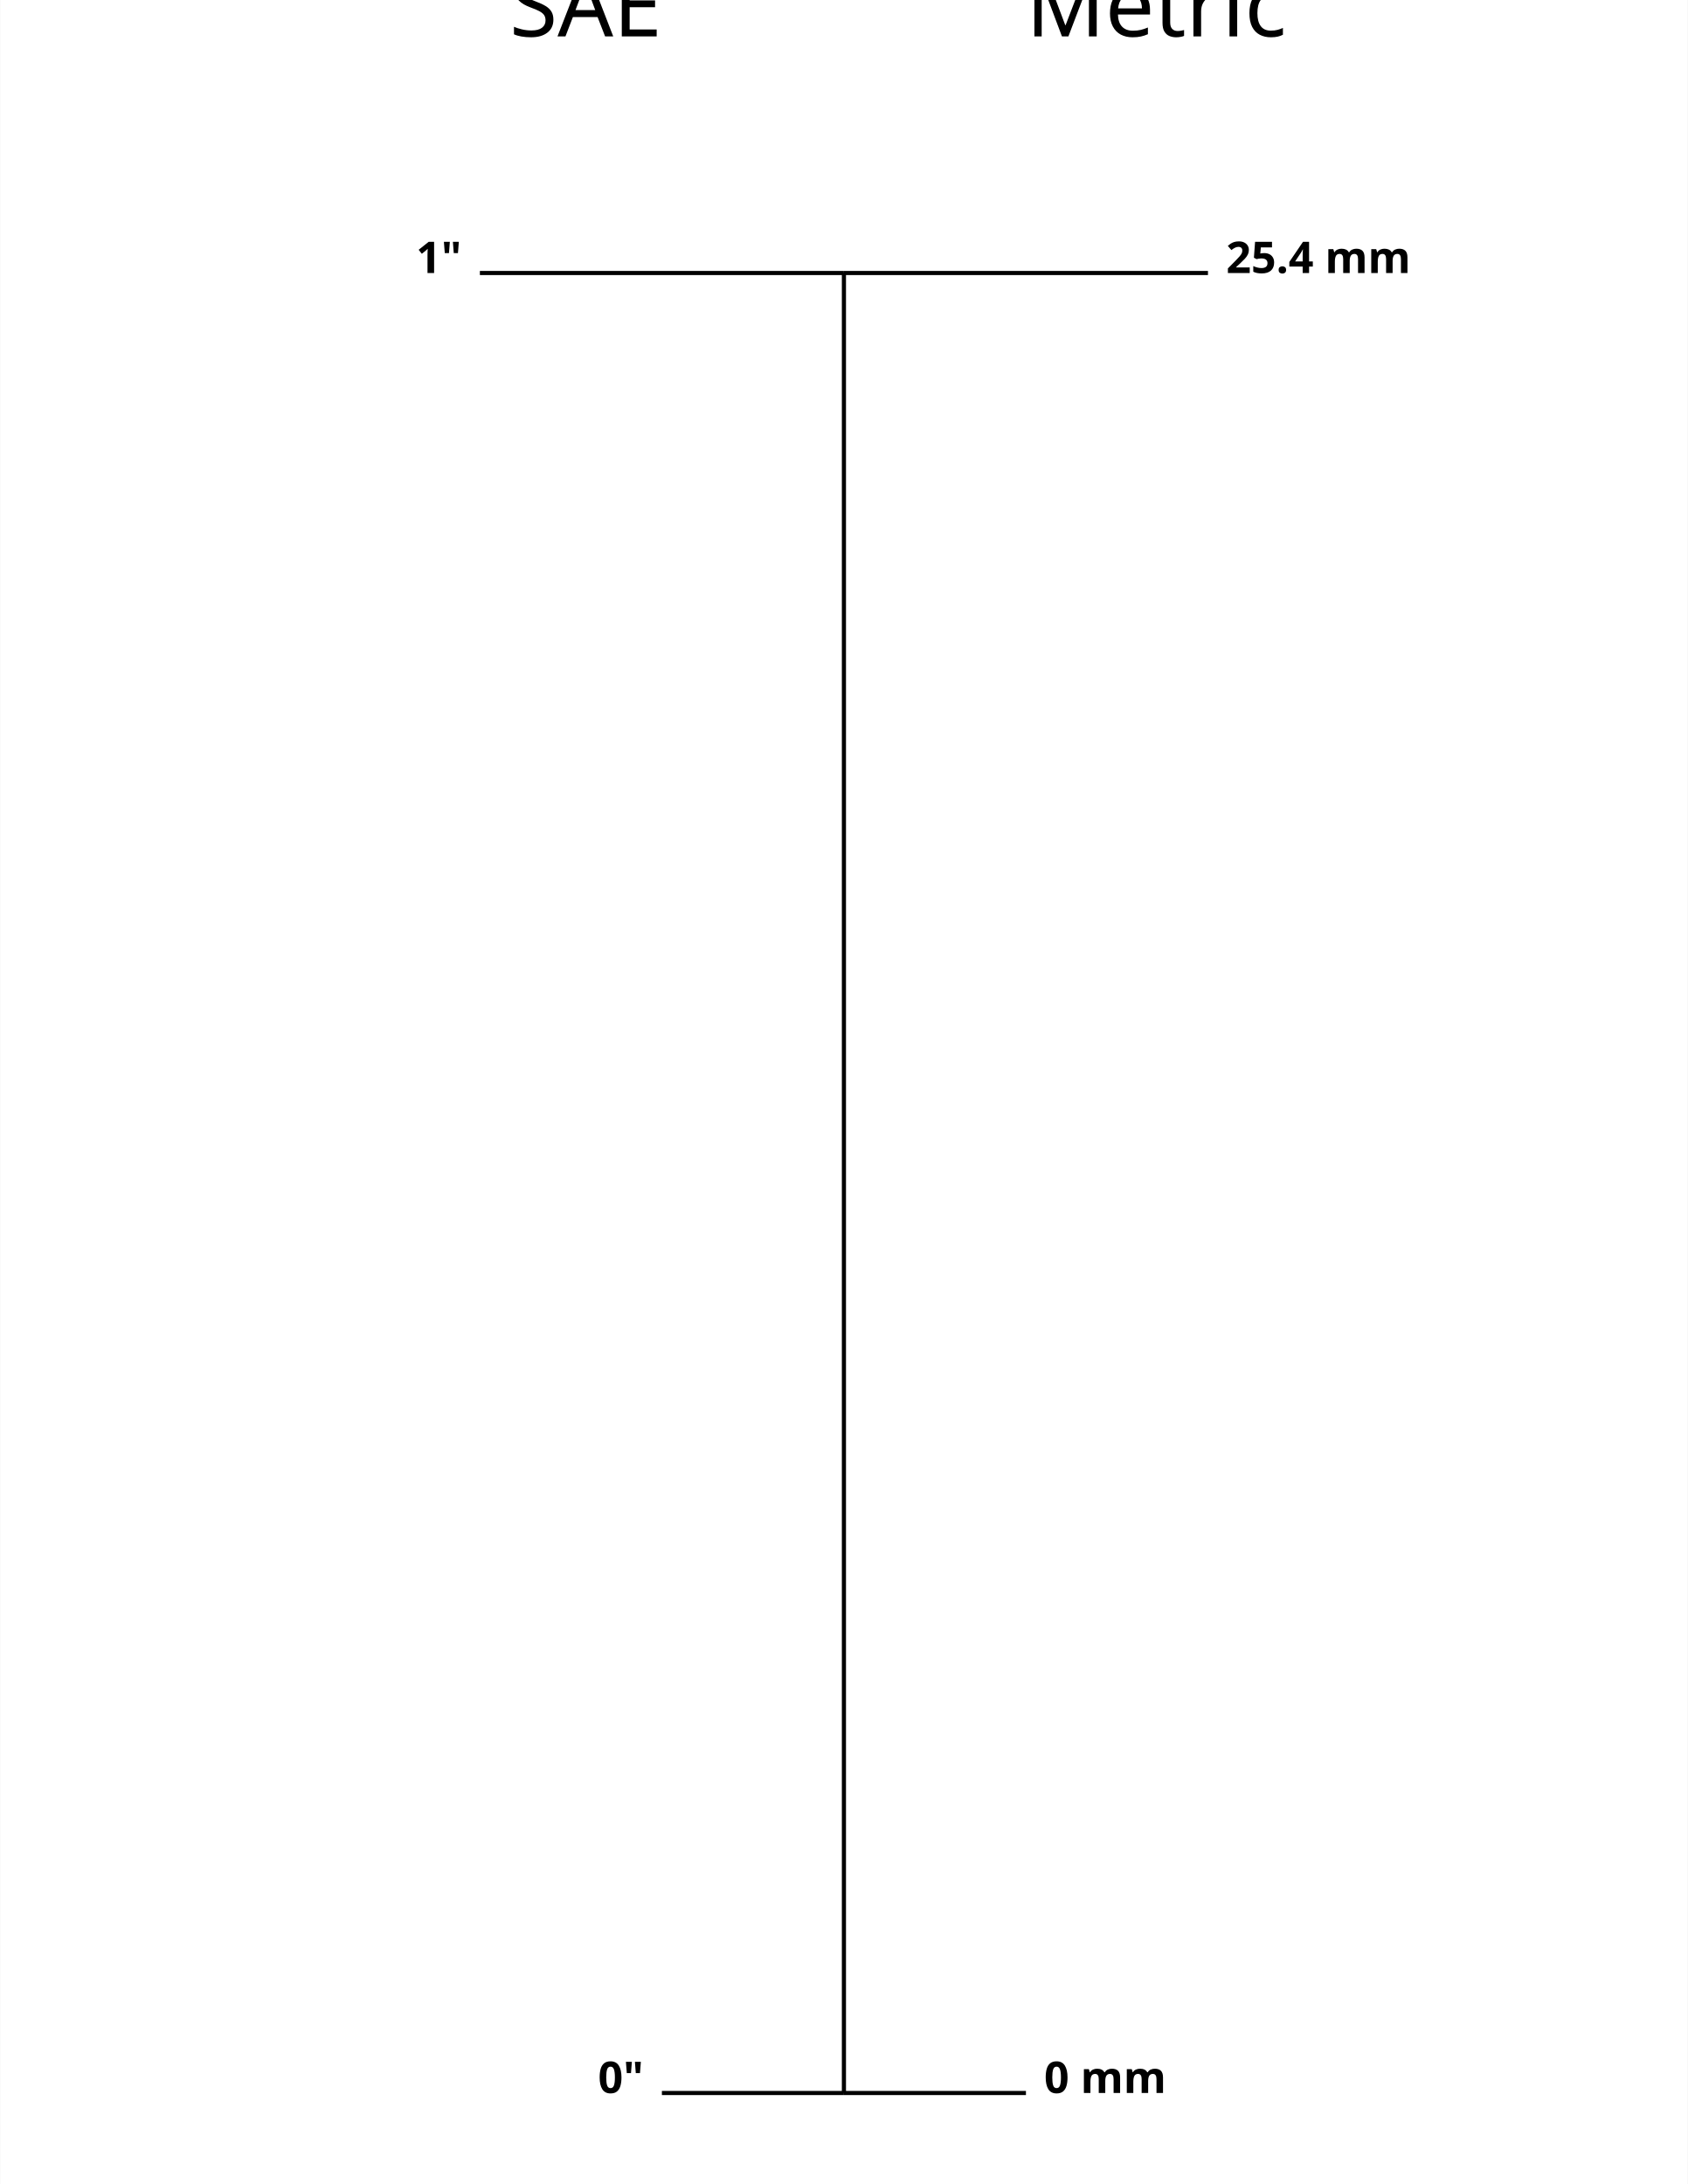
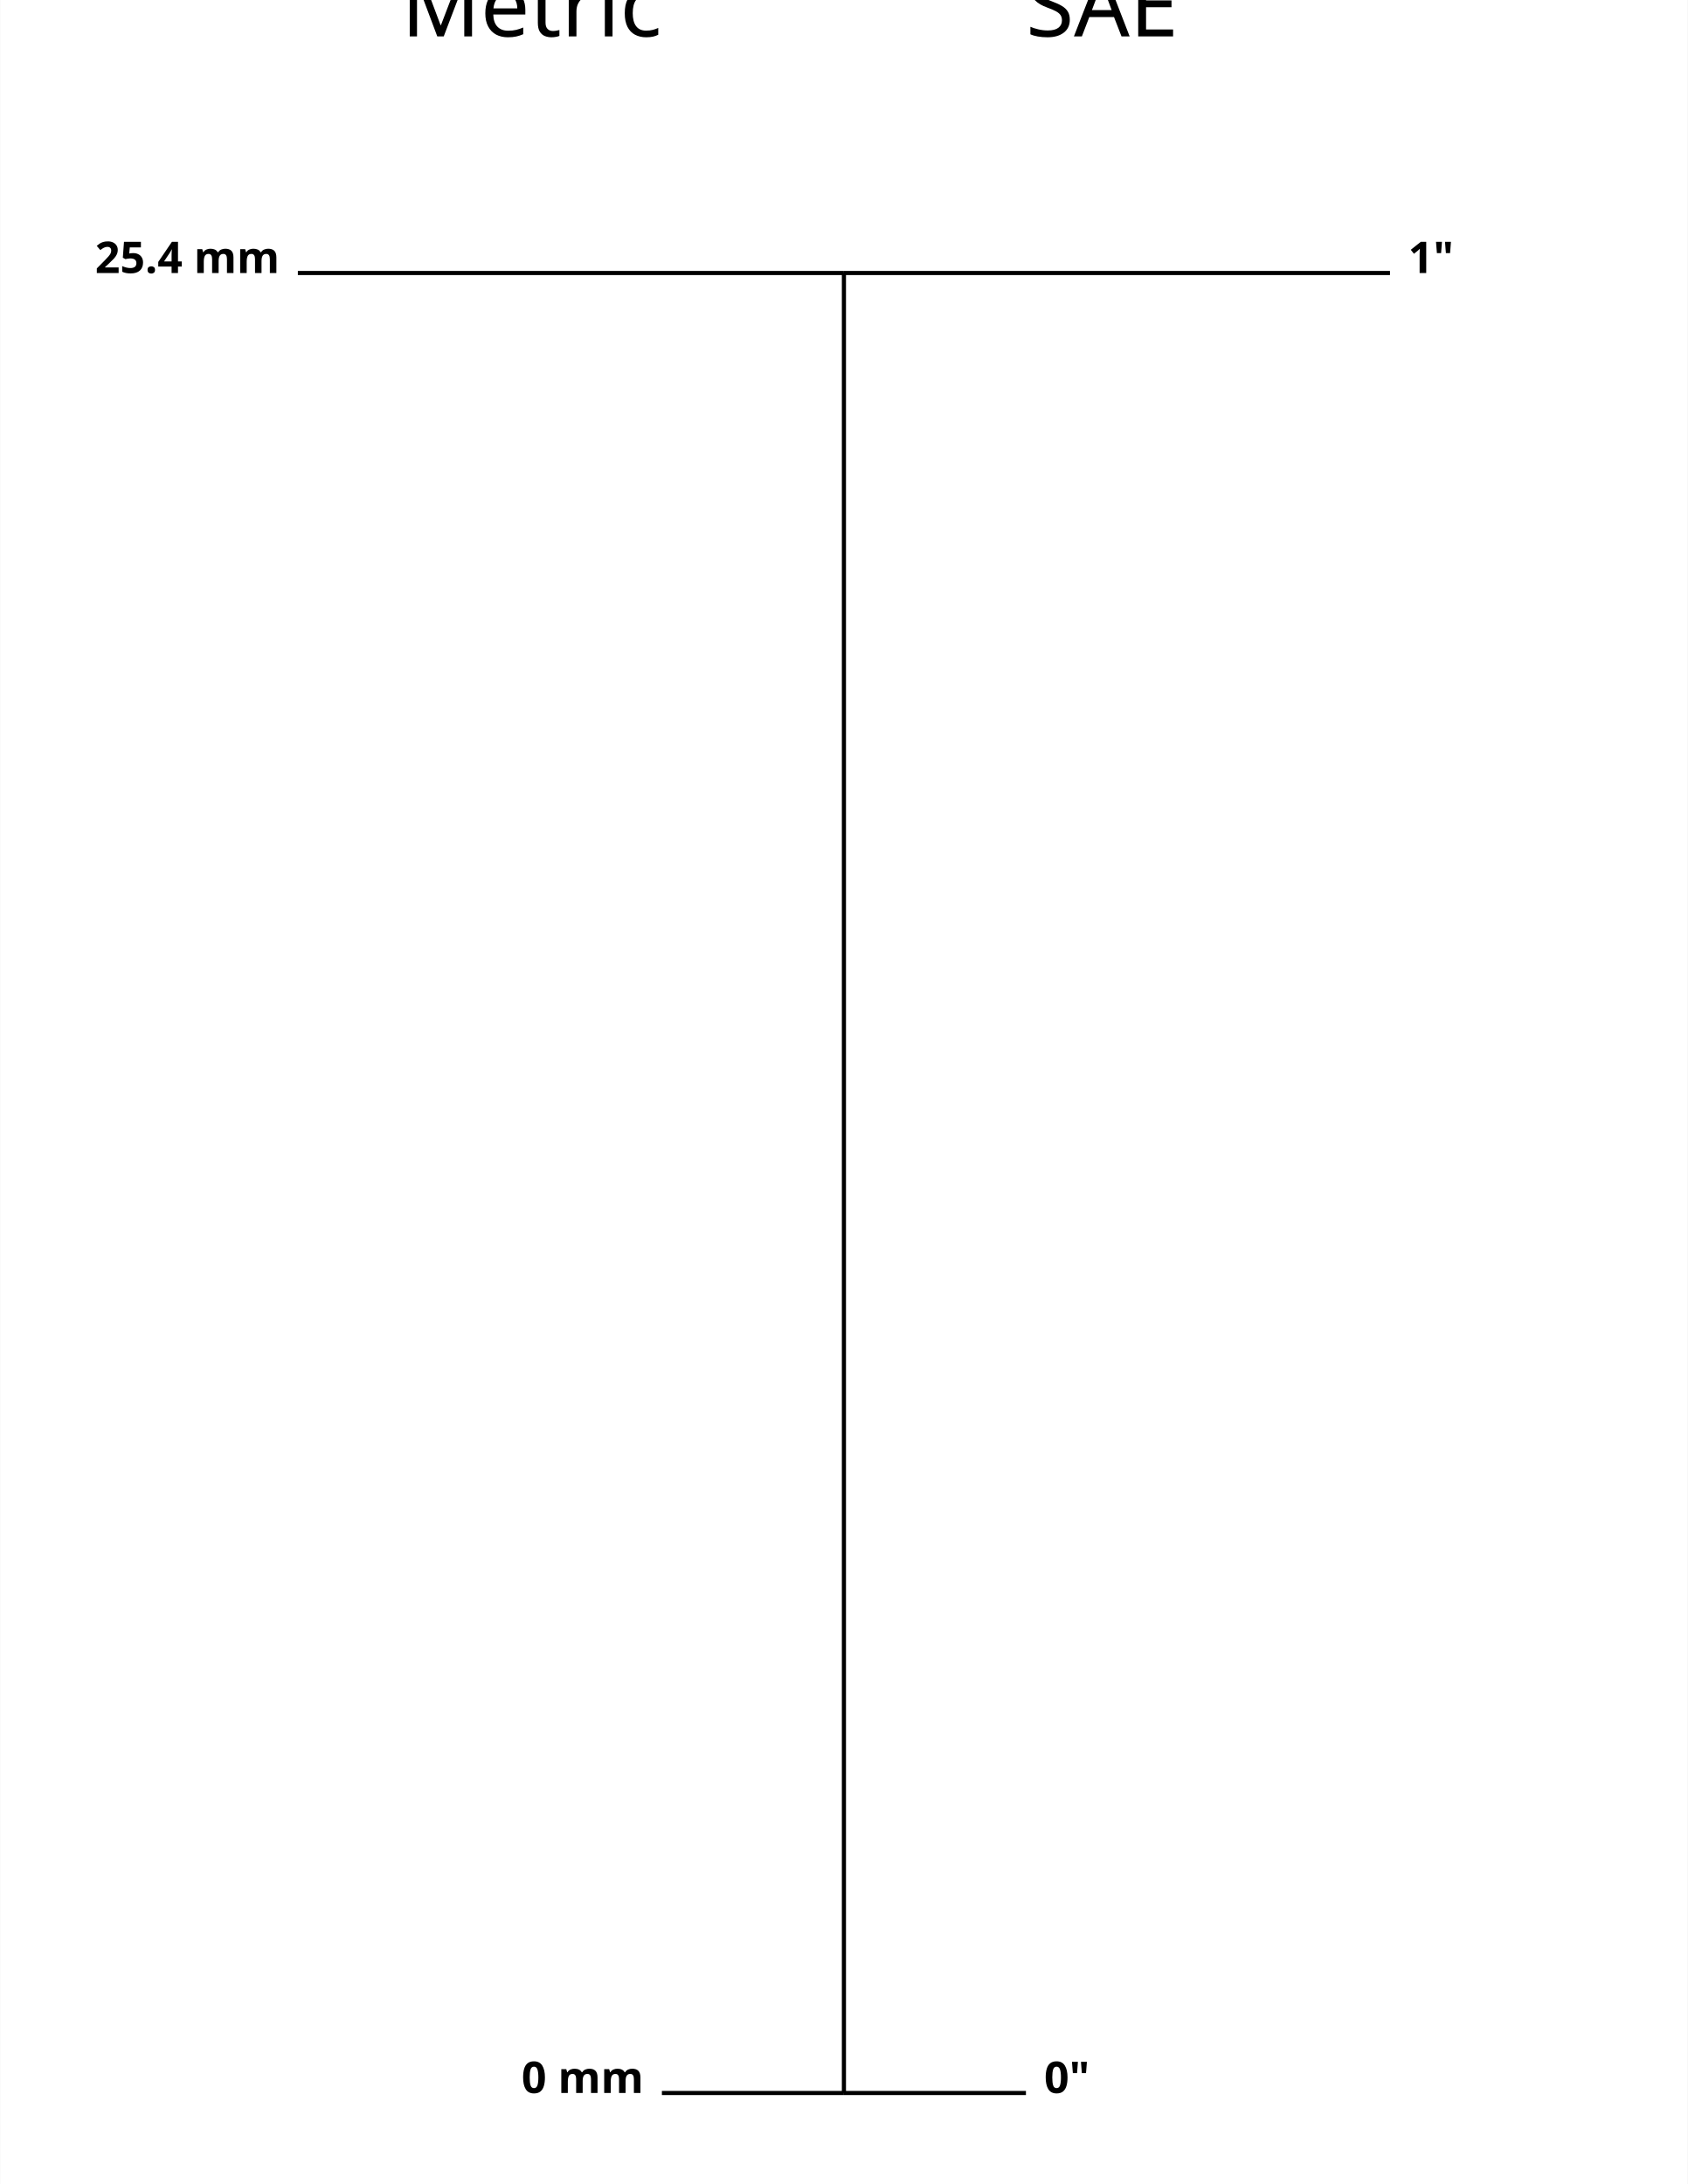
<svg xmlns="http://www.w3.org/2000/svg" version="1.1" width="8.5in" height="11in" viewBox="0 0 927 1200" xml:space="preserve">
  <defs />
  <g>
    <rect width="100%" height="100%" fill="white" />
  </g>
  <g transform="translate(463.5 10)">
-     <text x="100" y="10" font-size="4em" font-family="sans-serif" text-anchor="start" alignment-baseline="before-edge">Metric</text>
-     <text x="-100" y="10" font-size="4em" font-family="sans-serif" text-anchor="end" alignment-baseline="before-edge">SAE</text>
+     <text x="100" y="10" font-size="4em" font-family="sans-serif" text-anchor="start" alignment-baseline="before-edge">SAE</text>
+     <text x="-100" y="10" font-size="4em" font-family="sans-serif" text-anchor="end" alignment-baseline="before-edge">Metric</text>
  </g>
  <g transform="translate(463.5 1150)">
    <line id="vertical-line" style="stroke: rgb(0,0,0); stroke-width: 2;" vector-effect="non-scaling-stroke" x1="0" y1="0" x2="0" y2="-1000" />
    <g id="bottom">
      <line style="stroke: rgb(0,0,0); stroke-width: 2;" vector-effect="non-scaling-stroke" x1="100" y1="0" x2="0" y2="0" />
-       <text x="110" y="0" font-size="2em" font-family="sans-serif" font-weight="bold" alignment-baseline="middle">0 mm</text>
+       <text x="110" y="0" font-size="2em" font-family="sans-serif" font-weight="bold" alignment-baseline="middle">0"</text>
      <line style="stroke: rgb(0,0,0); stroke-width: 2;" vector-effect="non-scaling-stroke" x1="-100" y1="0" x2="0" y2="0" />
-       <text x="-110" y="0" font-size="2em" font-family="sans-serif" font-weight="bold" text-anchor="end" alignment-baseline="middle">0"</text>
+       <text x="-110" y="0" font-size="2em" font-family="sans-serif" font-weight="bold" text-anchor="end" alignment-baseline="middle">0 mm</text>
    </g>
    <g id="top">
-       <line style="stroke: rgb(0,0,0); stroke-width: 2;" vector-effect="non-scaling-stroke" x1="200" y1="-1000" x2="0" y2="-1000" />
-       <text x="210" y="-1000" font-size="2em" font-family="sans-serif" font-weight="bold" alignment-baseline="middle">25.4 mm</text>
-       <line style="stroke: rgb(0,0,0); stroke-width: 2;" vector-effect="non-scaling-stroke" x1="-200" y1="-1000" x2="0" y2="-1000" />
-       <text x="-210" y="-1000" font-size="2em" font-family="sans-serif" font-weight="bold" text-anchor="end" alignment-baseline="middle">1"</text>
+       <line style="stroke: rgb(0,0,0); stroke-width: 2;" vector-effect="non-scaling-stroke" x1="300" y1="-1000" x2="0" y2="-1000" />
+       <text x="310" y="-1000" font-size="2em" font-family="sans-serif" font-weight="bold" alignment-baseline="middle">1"</text>
+       <line style="stroke: rgb(0,0,0); stroke-width: 2;" vector-effect="non-scaling-stroke" x1="-300" y1="-1000" x2="0" y2="-1000" />
+       <text x="-310" y="-1000" font-size="2em" font-family="sans-serif" font-weight="bold" text-anchor="end" alignment-baseline="middle">25.4 mm</text>
    </g>
    <g id="inches">
            {{INCHES_CONTENT}}
        </g>
    <g id="millimeters">
            {{MILLIMETERS_CONTENT}}
        </g>
  </g>
</svg>
